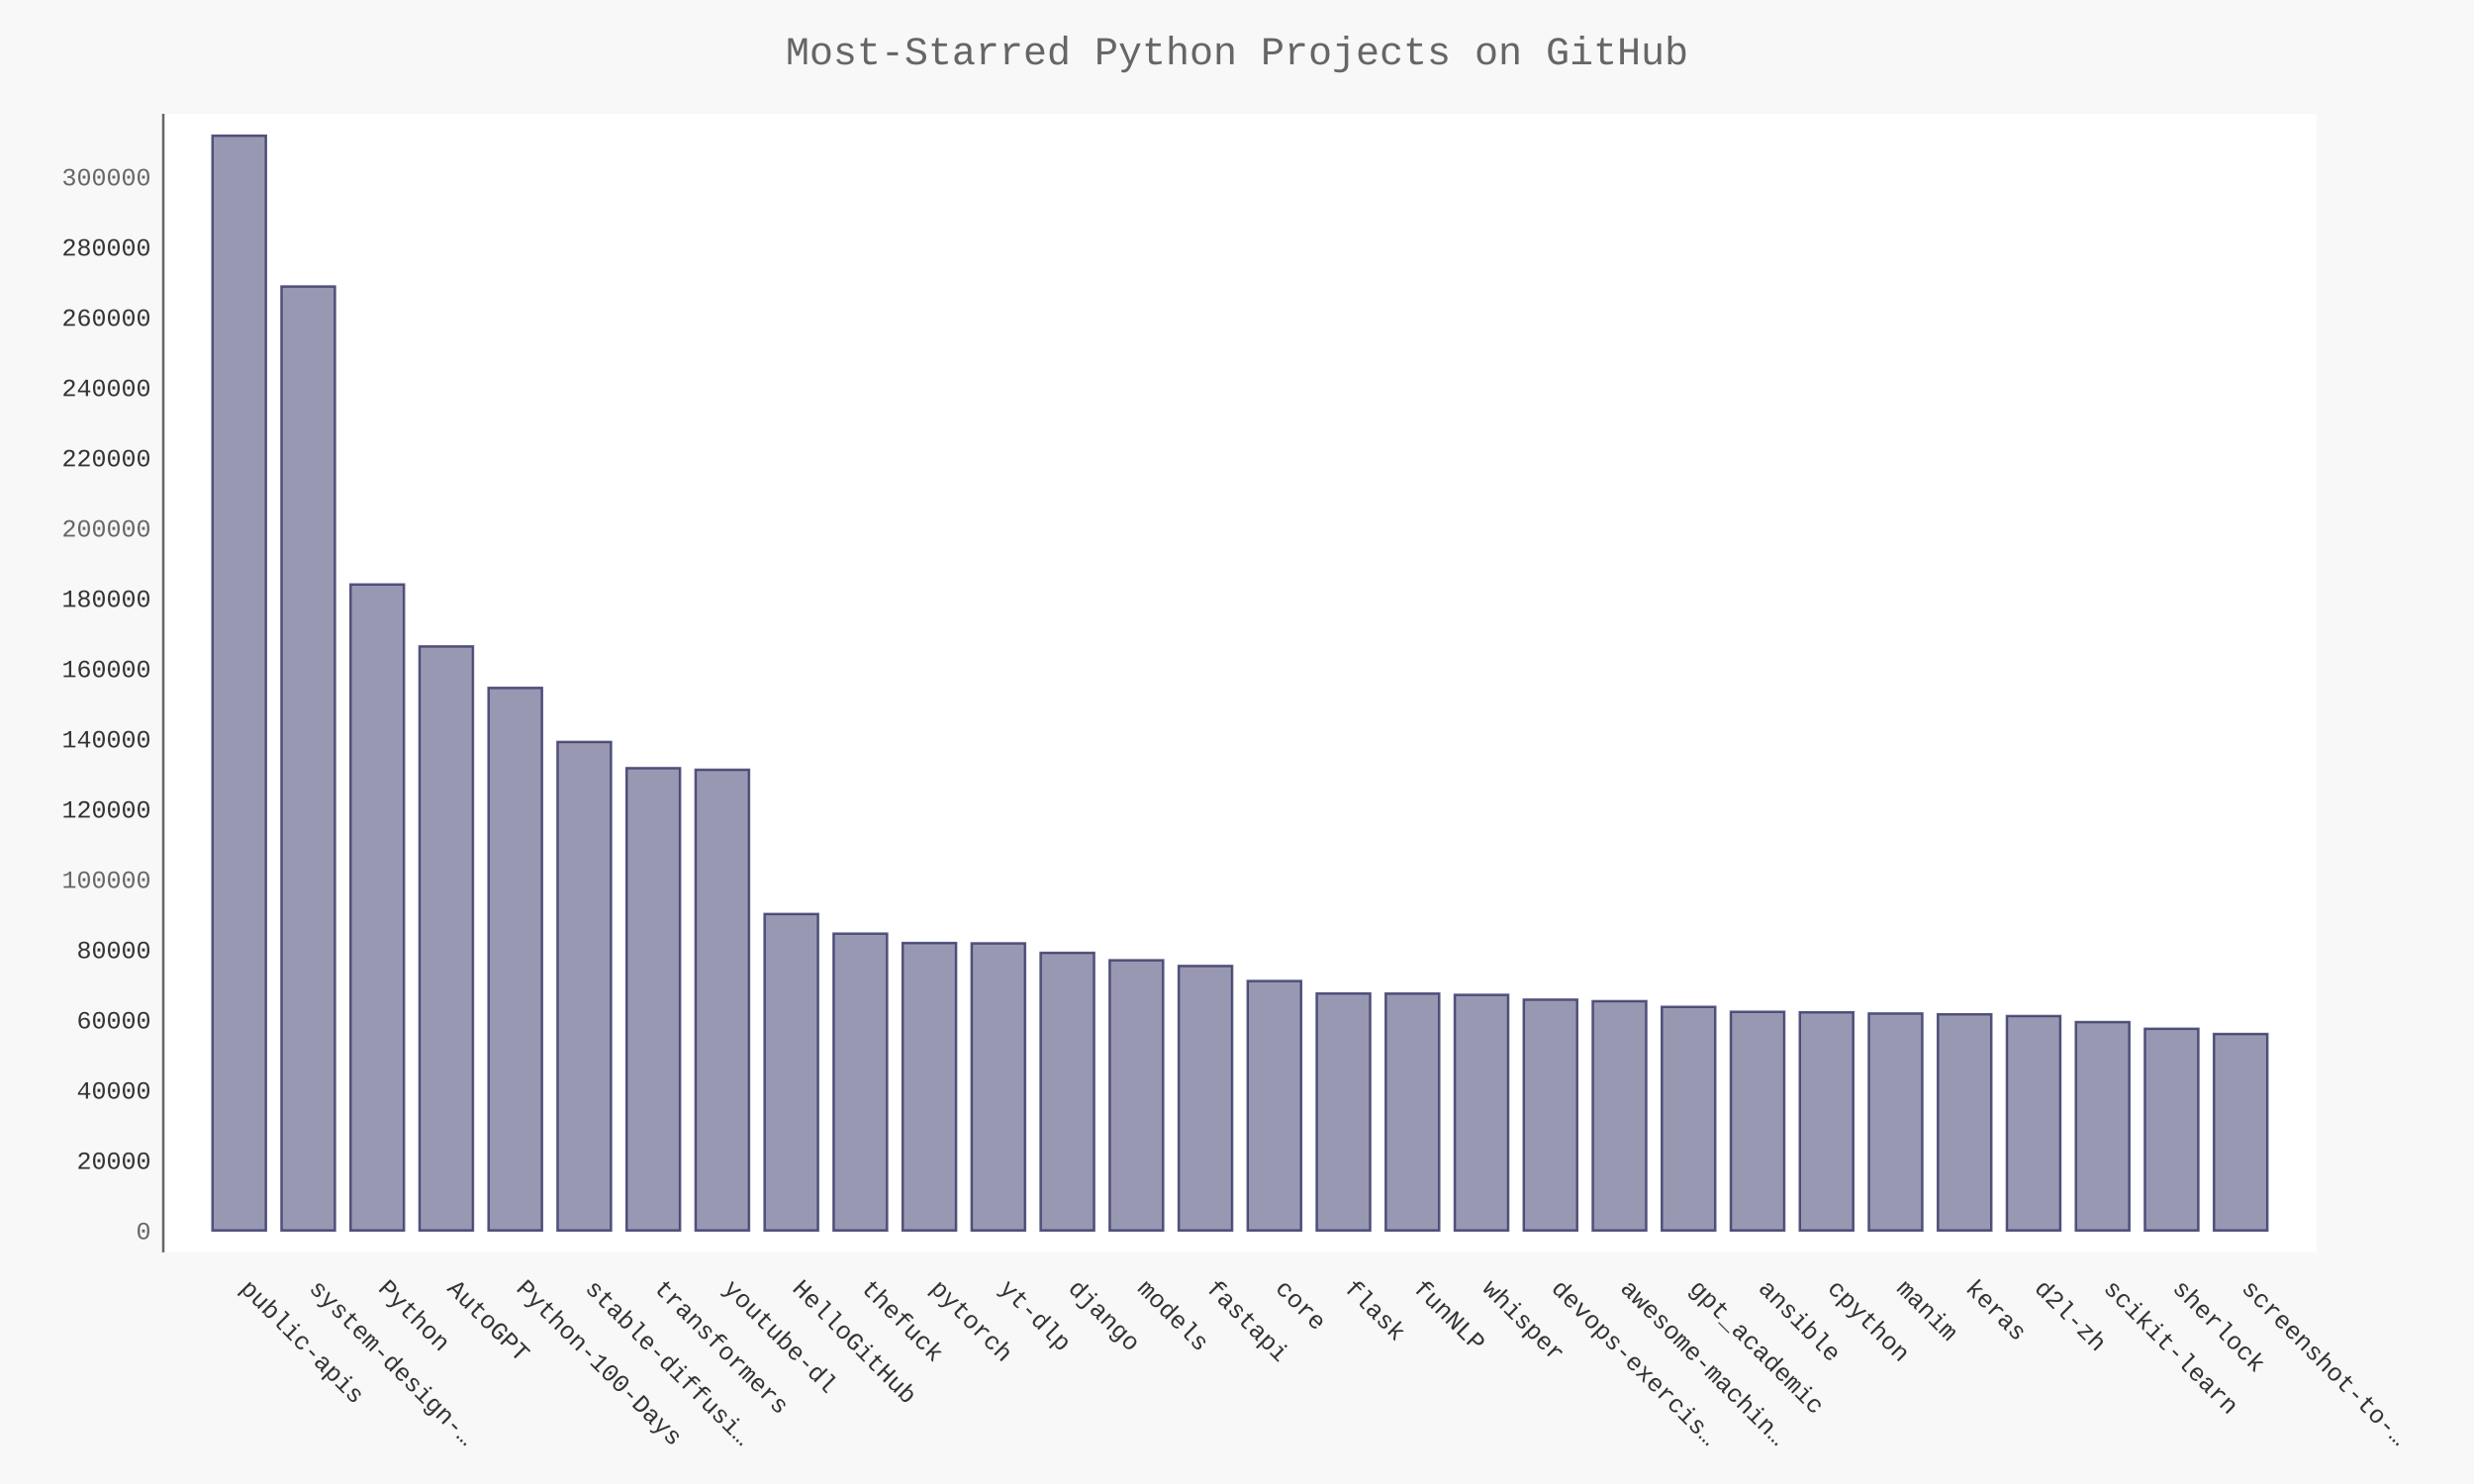
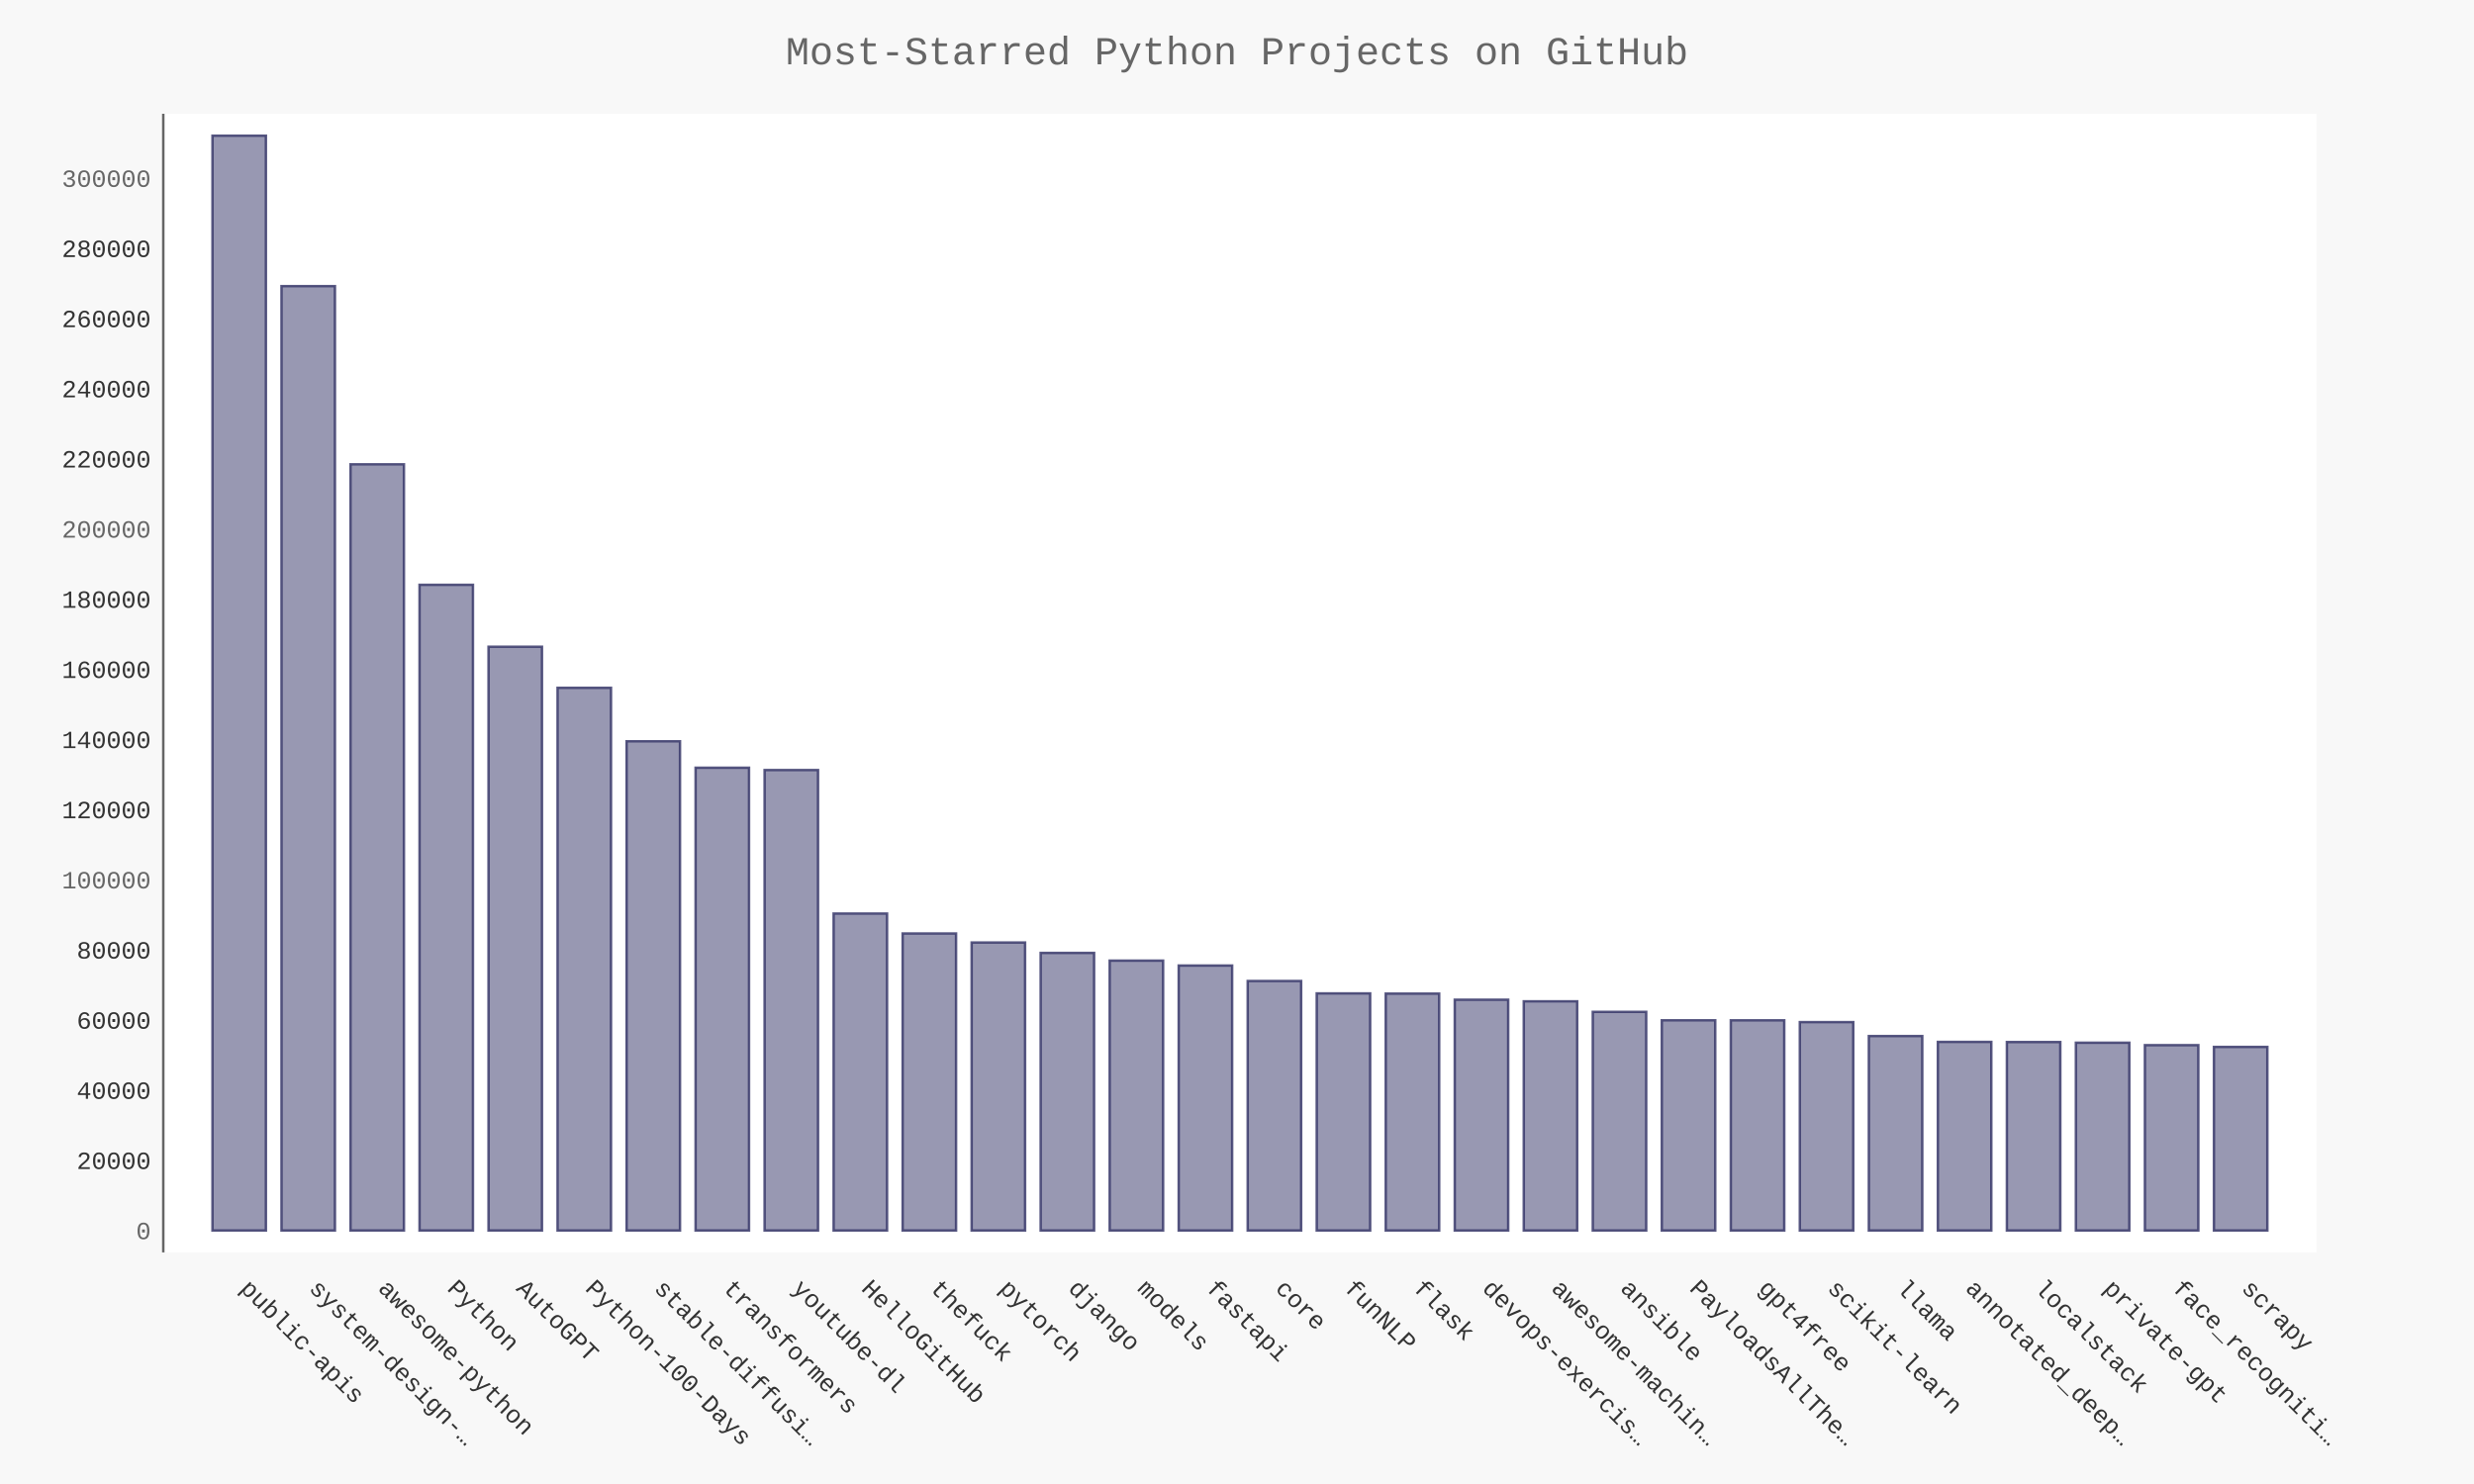
- <svg xmlns="http://www.w3.org/2000/svg" xmlns:xlink="http://www.w3.org/1999/xlink" id="chart-14bd7210-3f29-43db-aa33-3ed0f0eaea70" class="pygal-chart" viewBox="0 0 1000 600">
+ <svg xmlns="http://www.w3.org/2000/svg" xmlns:xlink="http://www.w3.org/1999/xlink" id="chart-7a6fe53b-3e2a-4921-ae25-247a0750bc9f" class="pygal-chart" viewBox="0 0 1000 600">
  <defs>
-     <style type="text/css">#chart-14bd7210-3f29-43db-aa33-3ed0f0eaea70{-webkit-user-select:none;-webkit-font-smoothing:antialiased;font-family:Consolas,"Liberation Mono",Menlo,Courier,monospace}#chart-14bd7210-3f29-43db-aa33-3ed0f0eaea70 .title{font-family:Consolas,"Liberation Mono",Menlo,Courier,monospace;font-size:16px}#chart-14bd7210-3f29-43db-aa33-3ed0f0eaea70 .legends .legend text{font-family:Consolas,"Liberation Mono",Menlo,Courier,monospace;font-size:14px}#chart-14bd7210-3f29-43db-aa33-3ed0f0eaea70 .axis text{font-family:Consolas,"Liberation Mono",Menlo,Courier,monospace;font-size:10px}#chart-14bd7210-3f29-43db-aa33-3ed0f0eaea70 .axis text.major{font-family:Consolas,"Liberation Mono",Menlo,Courier,monospace;font-size:10px}#chart-14bd7210-3f29-43db-aa33-3ed0f0eaea70 .text-overlay text.value{font-family:Consolas,"Liberation Mono",Menlo,Courier,monospace;font-size:16px}#chart-14bd7210-3f29-43db-aa33-3ed0f0eaea70 .text-overlay text.label{font-family:Consolas,"Liberation Mono",Menlo,Courier,monospace;font-size:10px}#chart-14bd7210-3f29-43db-aa33-3ed0f0eaea70 .tooltip{font-family:Consolas,"Liberation Mono",Menlo,Courier,monospace;font-size:14px}#chart-14bd7210-3f29-43db-aa33-3ed0f0eaea70 text.no_data{font-family:Consolas,"Liberation Mono",Menlo,Courier,monospace;font-size:64px}
- #chart-14bd7210-3f29-43db-aa33-3ed0f0eaea70{background-color:#f8f8f8}#chart-14bd7210-3f29-43db-aa33-3ed0f0eaea70 path,#chart-14bd7210-3f29-43db-aa33-3ed0f0eaea70 line,#chart-14bd7210-3f29-43db-aa33-3ed0f0eaea70 rect,#chart-14bd7210-3f29-43db-aa33-3ed0f0eaea70 circle{-webkit-transition:250ms ease-in;-moz-transition:250ms ease-in;transition:250ms ease-in}#chart-14bd7210-3f29-43db-aa33-3ed0f0eaea70 .graph &gt; .background{fill:#f8f8f8}#chart-14bd7210-3f29-43db-aa33-3ed0f0eaea70 .plot &gt; .background{fill:#ffffff}#chart-14bd7210-3f29-43db-aa33-3ed0f0eaea70 .graph{fill:#333}#chart-14bd7210-3f29-43db-aa33-3ed0f0eaea70 text.no_data{fill:#666}#chart-14bd7210-3f29-43db-aa33-3ed0f0eaea70 .title{fill:#666}#chart-14bd7210-3f29-43db-aa33-3ed0f0eaea70 .legends .legend text{fill:#333}#chart-14bd7210-3f29-43db-aa33-3ed0f0eaea70 .legends .legend:hover text{fill:#666}#chart-14bd7210-3f29-43db-aa33-3ed0f0eaea70 .axis .line{stroke:#666}#chart-14bd7210-3f29-43db-aa33-3ed0f0eaea70 .axis .guide.line{stroke:rgba(0,0,0,0.5)}#chart-14bd7210-3f29-43db-aa33-3ed0f0eaea70 .axis .major.line{stroke:#333}#chart-14bd7210-3f29-43db-aa33-3ed0f0eaea70 .axis text.major{fill:#666}#chart-14bd7210-3f29-43db-aa33-3ed0f0eaea70 .axis.y .guides:hover .guide.line,#chart-14bd7210-3f29-43db-aa33-3ed0f0eaea70 .line-graph .axis.x .guides:hover .guide.line,#chart-14bd7210-3f29-43db-aa33-3ed0f0eaea70 .stackedline-graph .axis.x .guides:hover .guide.line,#chart-14bd7210-3f29-43db-aa33-3ed0f0eaea70 .xy-graph .axis.x .guides:hover .guide.line{stroke:#666}#chart-14bd7210-3f29-43db-aa33-3ed0f0eaea70 .axis .guides:hover text{fill:#666}#chart-14bd7210-3f29-43db-aa33-3ed0f0eaea70 .reactive{fill-opacity:.5;stroke-opacity:.8;stroke-width:1}#chart-14bd7210-3f29-43db-aa33-3ed0f0eaea70 .ci{stroke:#333}#chart-14bd7210-3f29-43db-aa33-3ed0f0eaea70 .reactive.active,#chart-14bd7210-3f29-43db-aa33-3ed0f0eaea70 .active .reactive{fill-opacity:.9;stroke-opacity:.9;stroke-width:4}#chart-14bd7210-3f29-43db-aa33-3ed0f0eaea70 .ci .reactive.active{stroke-width:1.5}#chart-14bd7210-3f29-43db-aa33-3ed0f0eaea70 .series text{fill:#666}#chart-14bd7210-3f29-43db-aa33-3ed0f0eaea70 .tooltip rect{fill:#ffffff;stroke:#666;-webkit-transition:opacity 250ms ease-in;-moz-transition:opacity 250ms ease-in;transition:opacity 250ms ease-in}#chart-14bd7210-3f29-43db-aa33-3ed0f0eaea70 .tooltip .label{fill:#333}#chart-14bd7210-3f29-43db-aa33-3ed0f0eaea70 .tooltip .label{fill:#333}#chart-14bd7210-3f29-43db-aa33-3ed0f0eaea70 .tooltip .legend{font-size:.8em;fill:rgba(0,0,0,0.5)}#chart-14bd7210-3f29-43db-aa33-3ed0f0eaea70 .tooltip .x_label{font-size:.6em;fill:#666}#chart-14bd7210-3f29-43db-aa33-3ed0f0eaea70 .tooltip .xlink{font-size:.5em;text-decoration:underline}#chart-14bd7210-3f29-43db-aa33-3ed0f0eaea70 .tooltip .value{font-size:1.5em}#chart-14bd7210-3f29-43db-aa33-3ed0f0eaea70 .bound{font-size:.5em}#chart-14bd7210-3f29-43db-aa33-3ed0f0eaea70 .max-value{font-size:.75em;fill:rgba(0,0,0,0.5)}#chart-14bd7210-3f29-43db-aa33-3ed0f0eaea70 .map-element{fill:#ffffff;stroke:rgba(0,0,0,0.5) !important}#chart-14bd7210-3f29-43db-aa33-3ed0f0eaea70 .map-element .reactive{fill-opacity:inherit;stroke-opacity:inherit}#chart-14bd7210-3f29-43db-aa33-3ed0f0eaea70 .color-0,#chart-14bd7210-3f29-43db-aa33-3ed0f0eaea70 .color-0 a:visited{stroke:#333366;fill:#333366}#chart-14bd7210-3f29-43db-aa33-3ed0f0eaea70 .text-overlay .color-0 text{fill:black}
- #chart-14bd7210-3f29-43db-aa33-3ed0f0eaea70 text.no_data{text-anchor:middle}#chart-14bd7210-3f29-43db-aa33-3ed0f0eaea70 .guide.line{fill:none}#chart-14bd7210-3f29-43db-aa33-3ed0f0eaea70 .centered{text-anchor:middle}#chart-14bd7210-3f29-43db-aa33-3ed0f0eaea70 .title{text-anchor:middle}#chart-14bd7210-3f29-43db-aa33-3ed0f0eaea70 .legends .legend text{fill-opacity:1}#chart-14bd7210-3f29-43db-aa33-3ed0f0eaea70 .axis.x text{text-anchor:middle}#chart-14bd7210-3f29-43db-aa33-3ed0f0eaea70 .axis.x:not(.web) text[transform]{text-anchor:start}#chart-14bd7210-3f29-43db-aa33-3ed0f0eaea70 .axis.x:not(.web) text[transform].backwards{text-anchor:end}#chart-14bd7210-3f29-43db-aa33-3ed0f0eaea70 .axis.y text{text-anchor:end}#chart-14bd7210-3f29-43db-aa33-3ed0f0eaea70 .axis.y text[transform].backwards{text-anchor:start}#chart-14bd7210-3f29-43db-aa33-3ed0f0eaea70 .axis.y2 text{text-anchor:start}#chart-14bd7210-3f29-43db-aa33-3ed0f0eaea70 .axis.y2 text[transform].backwards{text-anchor:end}#chart-14bd7210-3f29-43db-aa33-3ed0f0eaea70 .axis .guide.line{stroke-dasharray:4,4;stroke:black}#chart-14bd7210-3f29-43db-aa33-3ed0f0eaea70 .axis .major.guide.line{stroke-dasharray:6,6;stroke:black}#chart-14bd7210-3f29-43db-aa33-3ed0f0eaea70 .horizontal .axis.y .guide.line,#chart-14bd7210-3f29-43db-aa33-3ed0f0eaea70 .horizontal .axis.y2 .guide.line,#chart-14bd7210-3f29-43db-aa33-3ed0f0eaea70 .vertical .axis.x .guide.line{opacity:0}#chart-14bd7210-3f29-43db-aa33-3ed0f0eaea70 .horizontal .axis.always_show .guide.line,#chart-14bd7210-3f29-43db-aa33-3ed0f0eaea70 .vertical .axis.always_show .guide.line{opacity:1 !important}#chart-14bd7210-3f29-43db-aa33-3ed0f0eaea70 .axis.y .guides:hover .guide.line,#chart-14bd7210-3f29-43db-aa33-3ed0f0eaea70 .axis.y2 .guides:hover .guide.line,#chart-14bd7210-3f29-43db-aa33-3ed0f0eaea70 .axis.x .guides:hover .guide.line{opacity:1}#chart-14bd7210-3f29-43db-aa33-3ed0f0eaea70 .axis .guides:hover text{opacity:1}#chart-14bd7210-3f29-43db-aa33-3ed0f0eaea70 .nofill{fill:none}#chart-14bd7210-3f29-43db-aa33-3ed0f0eaea70 .subtle-fill{fill-opacity:.2}#chart-14bd7210-3f29-43db-aa33-3ed0f0eaea70 .dot{stroke-width:1px;fill-opacity:1;stroke-opacity:1}#chart-14bd7210-3f29-43db-aa33-3ed0f0eaea70 .dot.active{stroke-width:5px}#chart-14bd7210-3f29-43db-aa33-3ed0f0eaea70 .dot.negative{fill:transparent}#chart-14bd7210-3f29-43db-aa33-3ed0f0eaea70 text,#chart-14bd7210-3f29-43db-aa33-3ed0f0eaea70 tspan{stroke:none !important}#chart-14bd7210-3f29-43db-aa33-3ed0f0eaea70 .series text.active{opacity:1}#chart-14bd7210-3f29-43db-aa33-3ed0f0eaea70 .tooltip rect{fill-opacity:.95;stroke-width:.5}#chart-14bd7210-3f29-43db-aa33-3ed0f0eaea70 .tooltip text{fill-opacity:1}#chart-14bd7210-3f29-43db-aa33-3ed0f0eaea70 .showable{visibility:hidden}#chart-14bd7210-3f29-43db-aa33-3ed0f0eaea70 .showable.shown{visibility:visible}#chart-14bd7210-3f29-43db-aa33-3ed0f0eaea70 .gauge-background{fill:rgba(229,229,229,1);stroke:none}#chart-14bd7210-3f29-43db-aa33-3ed0f0eaea70 .bg-lines{stroke:#f8f8f8;stroke-width:2px}</style>
+     <style type="text/css">#chart-7a6fe53b-3e2a-4921-ae25-247a0750bc9f{-webkit-user-select:none;-webkit-font-smoothing:antialiased;font-family:Consolas,"Liberation Mono",Menlo,Courier,monospace}#chart-7a6fe53b-3e2a-4921-ae25-247a0750bc9f .title{font-family:Consolas,"Liberation Mono",Menlo,Courier,monospace;font-size:16px}#chart-7a6fe53b-3e2a-4921-ae25-247a0750bc9f .legends .legend text{font-family:Consolas,"Liberation Mono",Menlo,Courier,monospace;font-size:14px}#chart-7a6fe53b-3e2a-4921-ae25-247a0750bc9f .axis text{font-family:Consolas,"Liberation Mono",Menlo,Courier,monospace;font-size:10px}#chart-7a6fe53b-3e2a-4921-ae25-247a0750bc9f .axis text.major{font-family:Consolas,"Liberation Mono",Menlo,Courier,monospace;font-size:10px}#chart-7a6fe53b-3e2a-4921-ae25-247a0750bc9f .text-overlay text.value{font-family:Consolas,"Liberation Mono",Menlo,Courier,monospace;font-size:16px}#chart-7a6fe53b-3e2a-4921-ae25-247a0750bc9f .text-overlay text.label{font-family:Consolas,"Liberation Mono",Menlo,Courier,monospace;font-size:10px}#chart-7a6fe53b-3e2a-4921-ae25-247a0750bc9f .tooltip{font-family:Consolas,"Liberation Mono",Menlo,Courier,monospace;font-size:14px}#chart-7a6fe53b-3e2a-4921-ae25-247a0750bc9f text.no_data{font-family:Consolas,"Liberation Mono",Menlo,Courier,monospace;font-size:64px}
+ #chart-7a6fe53b-3e2a-4921-ae25-247a0750bc9f{background-color:#f8f8f8}#chart-7a6fe53b-3e2a-4921-ae25-247a0750bc9f path,#chart-7a6fe53b-3e2a-4921-ae25-247a0750bc9f line,#chart-7a6fe53b-3e2a-4921-ae25-247a0750bc9f rect,#chart-7a6fe53b-3e2a-4921-ae25-247a0750bc9f circle{-webkit-transition:250ms ease-in;-moz-transition:250ms ease-in;transition:250ms ease-in}#chart-7a6fe53b-3e2a-4921-ae25-247a0750bc9f .graph &gt; .background{fill:#f8f8f8}#chart-7a6fe53b-3e2a-4921-ae25-247a0750bc9f .plot &gt; .background{fill:#ffffff}#chart-7a6fe53b-3e2a-4921-ae25-247a0750bc9f .graph{fill:#333}#chart-7a6fe53b-3e2a-4921-ae25-247a0750bc9f text.no_data{fill:#666}#chart-7a6fe53b-3e2a-4921-ae25-247a0750bc9f .title{fill:#666}#chart-7a6fe53b-3e2a-4921-ae25-247a0750bc9f .legends .legend text{fill:#333}#chart-7a6fe53b-3e2a-4921-ae25-247a0750bc9f .legends .legend:hover text{fill:#666}#chart-7a6fe53b-3e2a-4921-ae25-247a0750bc9f .axis .line{stroke:#666}#chart-7a6fe53b-3e2a-4921-ae25-247a0750bc9f .axis .guide.line{stroke:rgba(0,0,0,0.5)}#chart-7a6fe53b-3e2a-4921-ae25-247a0750bc9f .axis .major.line{stroke:#333}#chart-7a6fe53b-3e2a-4921-ae25-247a0750bc9f .axis text.major{fill:#666}#chart-7a6fe53b-3e2a-4921-ae25-247a0750bc9f .axis.y .guides:hover .guide.line,#chart-7a6fe53b-3e2a-4921-ae25-247a0750bc9f .line-graph .axis.x .guides:hover .guide.line,#chart-7a6fe53b-3e2a-4921-ae25-247a0750bc9f .stackedline-graph .axis.x .guides:hover .guide.line,#chart-7a6fe53b-3e2a-4921-ae25-247a0750bc9f .xy-graph .axis.x .guides:hover .guide.line{stroke:#666}#chart-7a6fe53b-3e2a-4921-ae25-247a0750bc9f .axis .guides:hover text{fill:#666}#chart-7a6fe53b-3e2a-4921-ae25-247a0750bc9f .reactive{fill-opacity:.5;stroke-opacity:.8;stroke-width:1}#chart-7a6fe53b-3e2a-4921-ae25-247a0750bc9f .ci{stroke:#333}#chart-7a6fe53b-3e2a-4921-ae25-247a0750bc9f .reactive.active,#chart-7a6fe53b-3e2a-4921-ae25-247a0750bc9f .active .reactive{fill-opacity:.9;stroke-opacity:.9;stroke-width:4}#chart-7a6fe53b-3e2a-4921-ae25-247a0750bc9f .ci .reactive.active{stroke-width:1.5}#chart-7a6fe53b-3e2a-4921-ae25-247a0750bc9f .series text{fill:#666}#chart-7a6fe53b-3e2a-4921-ae25-247a0750bc9f .tooltip rect{fill:#ffffff;stroke:#666;-webkit-transition:opacity 250ms ease-in;-moz-transition:opacity 250ms ease-in;transition:opacity 250ms ease-in}#chart-7a6fe53b-3e2a-4921-ae25-247a0750bc9f .tooltip .label{fill:#333}#chart-7a6fe53b-3e2a-4921-ae25-247a0750bc9f .tooltip .label{fill:#333}#chart-7a6fe53b-3e2a-4921-ae25-247a0750bc9f .tooltip .legend{font-size:.8em;fill:rgba(0,0,0,0.5)}#chart-7a6fe53b-3e2a-4921-ae25-247a0750bc9f .tooltip .x_label{font-size:.6em;fill:#666}#chart-7a6fe53b-3e2a-4921-ae25-247a0750bc9f .tooltip .xlink{font-size:.5em;text-decoration:underline}#chart-7a6fe53b-3e2a-4921-ae25-247a0750bc9f .tooltip .value{font-size:1.5em}#chart-7a6fe53b-3e2a-4921-ae25-247a0750bc9f .bound{font-size:.5em}#chart-7a6fe53b-3e2a-4921-ae25-247a0750bc9f .max-value{font-size:.75em;fill:rgba(0,0,0,0.5)}#chart-7a6fe53b-3e2a-4921-ae25-247a0750bc9f .map-element{fill:#ffffff;stroke:rgba(0,0,0,0.5) !important}#chart-7a6fe53b-3e2a-4921-ae25-247a0750bc9f .map-element .reactive{fill-opacity:inherit;stroke-opacity:inherit}#chart-7a6fe53b-3e2a-4921-ae25-247a0750bc9f .color-0,#chart-7a6fe53b-3e2a-4921-ae25-247a0750bc9f .color-0 a:visited{stroke:#333366;fill:#333366}#chart-7a6fe53b-3e2a-4921-ae25-247a0750bc9f .text-overlay .color-0 text{fill:black}
+ #chart-7a6fe53b-3e2a-4921-ae25-247a0750bc9f text.no_data{text-anchor:middle}#chart-7a6fe53b-3e2a-4921-ae25-247a0750bc9f .guide.line{fill:none}#chart-7a6fe53b-3e2a-4921-ae25-247a0750bc9f .centered{text-anchor:middle}#chart-7a6fe53b-3e2a-4921-ae25-247a0750bc9f .title{text-anchor:middle}#chart-7a6fe53b-3e2a-4921-ae25-247a0750bc9f .legends .legend text{fill-opacity:1}#chart-7a6fe53b-3e2a-4921-ae25-247a0750bc9f .axis.x text{text-anchor:middle}#chart-7a6fe53b-3e2a-4921-ae25-247a0750bc9f .axis.x:not(.web) text[transform]{text-anchor:start}#chart-7a6fe53b-3e2a-4921-ae25-247a0750bc9f .axis.x:not(.web) text[transform].backwards{text-anchor:end}#chart-7a6fe53b-3e2a-4921-ae25-247a0750bc9f .axis.y text{text-anchor:end}#chart-7a6fe53b-3e2a-4921-ae25-247a0750bc9f .axis.y text[transform].backwards{text-anchor:start}#chart-7a6fe53b-3e2a-4921-ae25-247a0750bc9f .axis.y2 text{text-anchor:start}#chart-7a6fe53b-3e2a-4921-ae25-247a0750bc9f .axis.y2 text[transform].backwards{text-anchor:end}#chart-7a6fe53b-3e2a-4921-ae25-247a0750bc9f .axis .guide.line{stroke-dasharray:4,4;stroke:black}#chart-7a6fe53b-3e2a-4921-ae25-247a0750bc9f .axis .major.guide.line{stroke-dasharray:6,6;stroke:black}#chart-7a6fe53b-3e2a-4921-ae25-247a0750bc9f .horizontal .axis.y .guide.line,#chart-7a6fe53b-3e2a-4921-ae25-247a0750bc9f .horizontal .axis.y2 .guide.line,#chart-7a6fe53b-3e2a-4921-ae25-247a0750bc9f .vertical .axis.x .guide.line{opacity:0}#chart-7a6fe53b-3e2a-4921-ae25-247a0750bc9f .horizontal .axis.always_show .guide.line,#chart-7a6fe53b-3e2a-4921-ae25-247a0750bc9f .vertical .axis.always_show .guide.line{opacity:1 !important}#chart-7a6fe53b-3e2a-4921-ae25-247a0750bc9f .axis.y .guides:hover .guide.line,#chart-7a6fe53b-3e2a-4921-ae25-247a0750bc9f .axis.y2 .guides:hover .guide.line,#chart-7a6fe53b-3e2a-4921-ae25-247a0750bc9f .axis.x .guides:hover .guide.line{opacity:1}#chart-7a6fe53b-3e2a-4921-ae25-247a0750bc9f .axis .guides:hover text{opacity:1}#chart-7a6fe53b-3e2a-4921-ae25-247a0750bc9f .nofill{fill:none}#chart-7a6fe53b-3e2a-4921-ae25-247a0750bc9f .subtle-fill{fill-opacity:.2}#chart-7a6fe53b-3e2a-4921-ae25-247a0750bc9f .dot{stroke-width:1px;fill-opacity:1;stroke-opacity:1}#chart-7a6fe53b-3e2a-4921-ae25-247a0750bc9f .dot.active{stroke-width:5px}#chart-7a6fe53b-3e2a-4921-ae25-247a0750bc9f .dot.negative{fill:transparent}#chart-7a6fe53b-3e2a-4921-ae25-247a0750bc9f text,#chart-7a6fe53b-3e2a-4921-ae25-247a0750bc9f tspan{stroke:none !important}#chart-7a6fe53b-3e2a-4921-ae25-247a0750bc9f .series text.active{opacity:1}#chart-7a6fe53b-3e2a-4921-ae25-247a0750bc9f .tooltip rect{fill-opacity:.95;stroke-width:.5}#chart-7a6fe53b-3e2a-4921-ae25-247a0750bc9f .tooltip text{fill-opacity:1}#chart-7a6fe53b-3e2a-4921-ae25-247a0750bc9f .showable{visibility:hidden}#chart-7a6fe53b-3e2a-4921-ae25-247a0750bc9f .showable.shown{visibility:visible}#chart-7a6fe53b-3e2a-4921-ae25-247a0750bc9f .gauge-background{fill:rgba(229,229,229,1);stroke:none}#chart-7a6fe53b-3e2a-4921-ae25-247a0750bc9f .bg-lines{stroke:#f8f8f8;stroke-width:2px}</style>
  </defs>
  <g class="graph bar-graph vertical">
    <rect x="0" y="0" width="1000" height="600" class="background" />
    <g transform="translate(66, 46)" class="plot">
      <rect x="0" y="0" width="870.36" height="460.36" class="background" />
      <g class="axis y">
        <g class="guides">
          <text x="-5" y="455.007" class="major">0</text>
        </g>
        <g class="guides">
-           <text x="-5" y="426.602" class="">20000</text>
-         </g>
-         <g class="guides">
-           <text x="-5" y="398.196" class="">40000</text>
-         </g>
-         <g class="guides">
-           <text x="-5" y="369.79" class="">60000</text>
-         </g>
-         <g class="guides">
-           <text x="-5" y="341.384" class="">80000</text>
-         </g>
-         <g class="guides">
-           <text x="-5" y="312.978" class="major">100000</text>
-         </g>
-         <g class="guides">
-           <text x="-5" y="284.573" class="">120000</text>
-         </g>
-         <g class="guides">
-           <text x="-5" y="256.167" class="">140000</text>
-         </g>
-         <g class="guides">
-           <text x="-5" y="227.761" class="">160000</text>
-         </g>
-         <g class="guides">
-           <text x="-5" y="199.355" class="">180000</text>
-         </g>
-         <g class="guides">
-           <text x="-5" y="170.95" class="major">200000</text>
-         </g>
-         <g class="guides">
-           <text x="-5" y="142.544" class="">220000</text>
-         </g>
-         <g class="guides">
-           <text x="-5" y="114.138" class="">240000</text>
-         </g>
-         <g class="guides">
-           <text x="-5" y="85.732" class="">260000</text>
-         </g>
-         <g class="guides">
-           <text x="-5" y="57.327" class="">280000</text>
-         </g>
-         <g class="guides">
-           <text x="-5" y="28.921" class="major">300000</text>
+           <text x="-5" y="426.643" class="">20000</text>
+         </g>
+         <g class="guides">
+           <text x="-5" y="398.279" class="">40000</text>
+         </g>
+         <g class="guides">
+           <text x="-5" y="369.915" class="">60000</text>
+         </g>
+         <g class="guides">
+           <text x="-5" y="341.551" class="">80000</text>
+         </g>
+         <g class="guides">
+           <text x="-5" y="313.187" class="major">100000</text>
+         </g>
+         <g class="guides">
+           <text x="-5" y="284.823" class="">120000</text>
+         </g>
+         <g class="guides">
+           <text x="-5" y="256.459" class="">140000</text>
+         </g>
+         <g class="guides">
+           <text x="-5" y="228.095" class="">160000</text>
+         </g>
+         <g class="guides">
+           <text x="-5" y="199.731" class="">180000</text>
+         </g>
+         <g class="guides">
+           <text x="-5" y="171.367" class="major">200000</text>
+         </g>
+         <g class="guides">
+           <text x="-5" y="143.003" class="">220000</text>
+         </g>
+         <g class="guides">
+           <text x="-5" y="114.639" class="">240000</text>
+         </g>
+         <g class="guides">
+           <text x="-5" y="86.275" class="">260000</text>
+         </g>
+         <g class="guides">
+           <text x="-5" y="57.911" class="">280000</text>
+         </g>
+         <g class="guides">
+           <text x="-5" y="29.547" class="major">300000</text>
        </g>
      </g>
      <g class="axis x">
        <path d="M0 0 v460.36" class="line" />
        <g class="guides">
          <path d="M30.686 0 v460.36" class="guide line" />
          <text x="30.686" y="475.36" class="" transform="rotate(45 30.68578 475.3604)">public-apis</text>
        </g>
        <g class="guides">
          <path d="M58.582 0 v460.36" class="guide line" />
          <text x="58.582" y="475.36" class="" transform="rotate(45 58.58195 475.3604)">system-design-…</text>
        </g>
        <g class="guides">
          <path d="M86.478 0 v460.36" class="guide line" />
-           <text x="86.478" y="475.36" class="" transform="rotate(45 86.47812 475.3604)">Python</text>
+           <text x="86.478" y="475.36" class="" transform="rotate(45 86.47812 475.3604)">awesome-python</text>
        </g>
        <g class="guides">
          <path d="M114.374 0 v460.36" class="guide line" />
-           <text x="114.374" y="475.36" class="" transform="rotate(45 114.3743 475.3604)">AutoGPT</text>
+           <text x="114.374" y="475.36" class="" transform="rotate(45 114.3743 475.3604)">Python</text>
        </g>
        <g class="guides">
          <path d="M142.27 0 v460.36" class="guide line" />
-           <text x="142.27" y="475.36" class="" transform="rotate(45 142.2704 475.3604)">Python-100-Days</text>
+           <text x="142.27" y="475.36" class="" transform="rotate(45 142.2704 475.3604)">AutoGPT</text>
        </g>
        <g class="guides">
          <path d="M170.167 0 v460.36" class="guide line" />
-           <text x="170.167" y="475.36" class="" transform="rotate(45 170.1666 475.3604)">stable-diffusi…</text>
+           <text x="170.167" y="475.36" class="" transform="rotate(45 170.1666 475.3604)">Python-100-Days</text>
        </g>
        <g class="guides">
          <path d="M198.063 0 v460.36" class="guide line" />
-           <text x="198.063" y="475.36" class="" transform="rotate(45 198.0628 475.3604)">transformers</text>
+           <text x="198.063" y="475.36" class="" transform="rotate(45 198.0628 475.3604)">stable-diffusi…</text>
        </g>
        <g class="guides">
          <path d="M225.959 0 v460.36" class="guide line" />
-           <text x="225.959" y="475.36" class="" transform="rotate(45 225.9589 475.3604)">youtube-dl</text>
+           <text x="225.959" y="475.36" class="" transform="rotate(45 225.9589 475.3604)">transformers</text>
        </g>
        <g class="guides">
          <path d="M253.855 0 v460.36" class="guide line" />
-           <text x="253.855" y="475.36" class="" transform="rotate(45 253.8551 475.3604)">HelloGitHub</text>
+           <text x="253.855" y="475.36" class="" transform="rotate(45 253.8551 475.3604)">youtube-dl</text>
        </g>
        <g class="guides">
          <path d="M281.751 0 v460.36" class="guide line" />
-           <text x="281.751" y="475.36" class="" transform="rotate(45 281.7513 475.3604)">thefuck</text>
+           <text x="281.751" y="475.36" class="" transform="rotate(45 281.7513 475.3604)">HelloGitHub</text>
        </g>
        <g class="guides">
          <path d="M309.647 0 v460.36" class="guide line" />
-           <text x="309.647" y="475.36" class="" transform="rotate(45 309.6474 475.3604)">pytorch</text>
+           <text x="309.647" y="475.36" class="" transform="rotate(45 309.6474 475.3604)">thefuck</text>
        </g>
        <g class="guides">
          <path d="M337.544 0 v460.36" class="guide line" />
-           <text x="337.544" y="475.36" class="" transform="rotate(45 337.5436 475.3604)">yt-dlp</text>
+           <text x="337.544" y="475.36" class="" transform="rotate(45 337.5436 475.3604)">pytorch</text>
        </g>
        <g class="guides">
          <path d="M365.44 0 v460.36" class="guide line" />
          <text x="365.44" y="475.36" class="" transform="rotate(45 365.4398 475.3604)">django</text>
        </g>
        <g class="guides">
          <path d="M393.336 0 v460.36" class="guide line" />
          <text x="393.336" y="475.36" class="" transform="rotate(45 393.3359 475.3604)">models</text>
        </g>
        <g class="guides">
          <path d="M421.232 0 v460.36" class="guide line" />
          <text x="421.232" y="475.36" class="" transform="rotate(45 421.2321 475.3604)">fastapi</text>
        </g>
        <g class="guides">
          <path d="M449.128 0 v460.36" class="guide line" />
          <text x="449.128" y="475.36" class="" transform="rotate(45 449.1283 475.3604)">core</text>
        </g>
        <g class="guides">
          <path d="M477.024 0 v460.36" class="guide line" />
-           <text x="477.024" y="475.36" class="" transform="rotate(45 477.0244 475.3604)">flask</text>
+           <text x="477.024" y="475.36" class="" transform="rotate(45 477.0244 475.3604)">funNLP</text>
        </g>
        <g class="guides">
          <path d="M504.921 0 v460.36" class="guide line" />
-           <text x="504.921" y="475.36" class="" transform="rotate(45 504.9206 475.3604)">funNLP</text>
+           <text x="504.921" y="475.36" class="" transform="rotate(45 504.9206 475.3604)">flask</text>
        </g>
        <g class="guides">
          <path d="M532.817 0 v460.36" class="guide line" />
-           <text x="532.817" y="475.36" class="" transform="rotate(45 532.8168 475.3604)">whisper</text>
+           <text x="532.817" y="475.36" class="" transform="rotate(45 532.8168 475.3604)">devops-exercis…</text>
        </g>
        <g class="guides">
          <path d="M560.713 0 v460.36" class="guide line" />
-           <text x="560.713" y="475.36" class="" transform="rotate(45 560.7129 475.3604)">devops-exercis…</text>
+           <text x="560.713" y="475.36" class="" transform="rotate(45 560.7129 475.3604)">awesome-machin…</text>
        </g>
        <g class="guides">
          <path d="M588.609 0 v460.36" class="guide line" />
-           <text x="588.609" y="475.36" class="" transform="rotate(45 588.6091 475.3604)">awesome-machin…</text>
+           <text x="588.609" y="475.36" class="" transform="rotate(45 588.6091 475.3604)">ansible</text>
        </g>
        <g class="guides">
          <path d="M616.505 0 v460.36" class="guide line" />
-           <text x="616.505" y="475.36" class="" transform="rotate(45 616.5053 475.3604)">gpt_academic</text>
+           <text x="616.505" y="475.36" class="" transform="rotate(45 616.5053 475.3604)">PayloadsAllThe…</text>
        </g>
        <g class="guides">
          <path d="M644.401 0 v460.36" class="guide line" />
-           <text x="644.401" y="475.36" class="" transform="rotate(45 644.4014 475.3604)">ansible</text>
+           <text x="644.401" y="475.36" class="" transform="rotate(45 644.4014 475.3604)">gpt4free</text>
        </g>
        <g class="guides">
          <path d="M672.298 0 v460.36" class="guide line" />
-           <text x="672.298" y="475.36" class="" transform="rotate(45 672.2976 475.3604)">cpython</text>
+           <text x="672.298" y="475.36" class="" transform="rotate(45 672.2976 475.3604)">scikit-learn</text>
        </g>
        <g class="guides">
          <path d="M700.194 0 v460.36" class="guide line" />
-           <text x="700.194" y="475.36" class="" transform="rotate(45 700.1938 475.3604)">manim</text>
+           <text x="700.194" y="475.36" class="" transform="rotate(45 700.1938 475.3604)">llama</text>
        </g>
        <g class="guides">
          <path d="M728.09 0 v460.36" class="guide line" />
-           <text x="728.09" y="475.36" class="" transform="rotate(45 728.0899 475.3604)">keras</text>
+           <text x="728.09" y="475.36" class="" transform="rotate(45 728.0899 475.3604)">annotated_deep…</text>
        </g>
        <g class="guides">
          <path d="M755.986 0 v460.36" class="guide line" />
-           <text x="755.986" y="475.36" class="" transform="rotate(45 755.9861 475.3604)">d2l-zh</text>
+           <text x="755.986" y="475.36" class="" transform="rotate(45 755.9861 475.3604)">localstack</text>
        </g>
        <g class="guides">
          <path d="M783.882 0 v460.36" class="guide line" />
-           <text x="783.882" y="475.36" class="" transform="rotate(45 783.8823 475.3604)">scikit-learn</text>
+           <text x="783.882" y="475.36" class="" transform="rotate(45 783.8823 475.3604)">private-gpt</text>
        </g>
        <g class="guides">
          <path d="M811.778 0 v460.36" class="guide line" />
-           <text x="811.778" y="475.36" class="" transform="rotate(45 811.7784 475.3604)">sherlock</text>
+           <text x="811.778" y="475.36" class="" transform="rotate(45 811.7784 475.3604)">face_recogniti…</text>
        </g>
        <g class="guides">
          <path d="M839.675 0 v460.36" class="guide line" />
-           <text x="839.675" y="475.36" class="" transform="rotate(45 839.6746 475.3604)">screenshot-to-…</text>
+           <text x="839.675" y="475.36" class="" transform="rotate(45 839.6746 475.3604)">scrapy</text>
        </g>
      </g>
      <g class="series serie-0 color-0">
        <g class="bars">
          <g class="bar">
            <a target="_blank" xlink:href="https://github.com/public-apis/public-apis">
              <rect x="19.884" y="8.853" rx="0" ry="0" width="21.603" height="442.654" class="rect reactive tooltip-trigger" />
            </a>
          </g>
          <g class="bar">
            <a target="_blank" xlink:href="https://github.com/donnemartin/system-design-primer">
-               <rect x="47.781" y="69.83" rx="0" ry="0" width="21.603" height="381.677" class="rect reactive tooltip-trigger" />
+               <rect x="47.781" y="69.68" rx="0" ry="0" width="21.603" height="381.828" class="rect reactive tooltip-trigger" />
+             </a>
+           </g>
+           <g class="bar">
+             <a target="_blank" xlink:href="https://github.com/vinta/awesome-python">
+               <rect x="75.677" y="141.72" rx="0" ry="0" width="21.603" height="309.787" class="rect reactive tooltip-trigger" />
            </a>
          </g>
          <g class="bar">
            <a target="_blank" xlink:href="https://github.com/TheAlgorithms/Python">
-               <rect x="75.677" y="190.311" rx="0" ry="0" width="21.603" height="261.197" class="rect reactive tooltip-trigger" />
+               <rect x="103.573" y="190.441" rx="0" ry="0" width="21.603" height="261.066" class="rect reactive tooltip-trigger" />
            </a>
          </g>
          <g class="bar">
            <a target="_blank" xlink:href="https://github.com/Significant-Gravitas/AutoGPT">
-               <rect x="103.573" y="215.352" rx="0" ry="0" width="21.603" height="236.156" class="rect reactive tooltip-trigger" />
+               <rect x="131.469" y="215.479" rx="0" ry="0" width="21.603" height="236.028" class="rect reactive tooltip-trigger" />
            </a>
          </g>
          <g class="bar">
            <a target="_blank" xlink:href="https://github.com/jackfrued/Python-100-Days">
-               <rect x="131.469" y="232.124" rx="0" ry="0" width="21.603" height="219.383" class="rect reactive tooltip-trigger" />
+               <rect x="159.365" y="232.091" rx="0" ry="0" width="21.603" height="219.417" class="rect reactive tooltip-trigger" />
            </a>
          </g>
          <g class="bar">
            <a target="_blank" xlink:href="https://github.com/AUTOMATIC1111/stable-diffusion-webui">
-               <rect x="159.365" y="253.976" rx="0" ry="0" width="21.603" height="197.531" class="rect reactive tooltip-trigger" />
+               <rect x="187.261" y="253.698" rx="0" ry="0" width="21.603" height="197.809" class="rect reactive tooltip-trigger" />
            </a>
          </g>
          <g class="bar">
            <a target="_blank" xlink:href="https://github.com/huggingface/transformers">
-               <rect x="187.261" y="264.577" rx="0" ry="0" width="21.603" height="186.93" class="rect reactive tooltip-trigger" />
+               <rect x="215.158" y="264.394" rx="0" ry="0" width="21.603" height="187.113" class="rect reactive tooltip-trigger" />
            </a>
          </g>
          <g class="bar">
            <a target="_blank" xlink:href="https://github.com/ytdl-org/youtube-dl">
-               <rect x="215.158" y="265.218" rx="0" ry="0" width="21.603" height="186.289" class="rect reactive tooltip-trigger" />
+               <rect x="243.054" y="265.335" rx="0" ry="0" width="21.603" height="186.173" class="rect reactive tooltip-trigger" />
            </a>
          </g>
          <g class="bar">
            <a target="_blank" xlink:href="https://github.com/521xueweihan/HelloGitHub">
-               <rect x="243.054" y="323.539" rx="0" ry="0" width="21.603" height="127.968" class="rect reactive tooltip-trigger" />
+               <rect x="270.95" y="323.357" rx="0" ry="0" width="21.603" height="128.15" class="rect reactive tooltip-trigger" />
            </a>
          </g>
          <g class="bar">
            <a target="_blank" xlink:href="https://github.com/nvbn/thefuck">
-               <rect x="270.95" y="331.476" rx="0" ry="0" width="21.603" height="120.031" class="rect reactive tooltip-trigger" />
+               <rect x="298.846" y="331.417" rx="0" ry="0" width="21.603" height="120.09" class="rect reactive tooltip-trigger" />
            </a>
          </g>
          <g class="bar">
            <a target="_blank" xlink:href="https://github.com/pytorch/pytorch">
-               <rect x="298.846" y="335.26" rx="0" ry="0" width="21.603" height="116.248" class="rect reactive tooltip-trigger" />
-             </a>
-           </g>
-           <g class="bar">
-             <a target="_blank" xlink:href="https://github.com/yt-dlp/yt-dlp">
-               <rect x="326.742" y="335.409" rx="0" ry="0" width="21.603" height="116.099" class="rect reactive tooltip-trigger" />
+               <rect x="326.742" y="335.069" rx="0" ry="0" width="21.603" height="116.438" class="rect reactive tooltip-trigger" />
            </a>
          </g>
          <g class="bar">
            <a target="_blank" xlink:href="https://github.com/django/django">
-               <rect x="354.638" y="339.239" rx="0" ry="0" width="21.603" height="112.268" class="rect reactive tooltip-trigger" />
+               <rect x="354.638" y="339.27" rx="0" ry="0" width="21.603" height="112.238" class="rect reactive tooltip-trigger" />
            </a>
          </g>
          <g class="bar">
            <a target="_blank" xlink:href="https://github.com/tensorflow/models">
-               <rect x="382.535" y="342.245" rx="0" ry="0" width="21.603" height="109.263" class="rect reactive tooltip-trigger" />
+               <rect x="382.535" y="342.388" rx="0" ry="0" width="21.603" height="109.119" class="rect reactive tooltip-trigger" />
            </a>
          </g>
          <g class="bar">
            <a target="_blank" xlink:href="https://github.com/fastapi/fastapi">
-               <rect x="410.431" y="344.55" rx="0" ry="0" width="21.603" height="106.958" class="rect reactive tooltip-trigger" />
+               <rect x="410.431" y="344.374" rx="0" ry="0" width="21.603" height="107.134" class="rect reactive tooltip-trigger" />
            </a>
          </g>
          <g class="bar">
            <a target="_blank" xlink:href="https://github.com/home-assistant/core">
-               <rect x="438.327" y="350.638" rx="0" ry="0" width="21.603" height="100.869" class="rect reactive tooltip-trigger" />
+               <rect x="438.327" y="350.628" rx="0" ry="0" width="21.603" height="100.879" class="rect reactive tooltip-trigger" />
+             </a>
+           </g>
+           <g class="bar">
+             <a target="_blank" xlink:href="https://github.com/fighting41love/funNLP">
+               <rect x="466.223" y="355.636" rx="0" ry="0" width="21.603" height="95.872" class="rect reactive tooltip-trigger" />
            </a>
          </g>
          <g class="bar">
            <a target="_blank" xlink:href="https://github.com/pallets/flask">
-               <rect x="466.223" y="355.67" rx="0" ry="0" width="21.603" height="95.837" class="rect reactive tooltip-trigger" />
-             </a>
-           </g>
-           <g class="bar">
-             <a target="_blank" xlink:href="https://github.com/fighting41love/funNLP">
-               <rect x="494.119" y="355.716" rx="0" ry="0" width="21.603" height="95.791" class="rect reactive tooltip-trigger" />
-             </a>
-           </g>
-           <g class="bar">
-             <a target="_blank" xlink:href="https://github.com/openai/whisper">
-               <rect x="522.015" y="356.229" rx="0" ry="0" width="21.603" height="95.279" class="rect reactive tooltip-trigger" />
+               <rect x="494.119" y="355.726" rx="0" ry="0" width="21.603" height="95.781" class="rect reactive tooltip-trigger" />
            </a>
          </g>
          <g class="bar">
            <a target="_blank" xlink:href="https://github.com/bregman-arie/devops-exercises">
-               <rect x="549.912" y="358.166" rx="0" ry="0" width="21.603" height="93.341" class="rect reactive tooltip-trigger" />
+               <rect x="522.015" y="358.19" rx="0" ry="0" width="21.603" height="93.318" class="rect reactive tooltip-trigger" />
            </a>
          </g>
          <g class="bar">
            <a target="_blank" xlink:href="https://github.com/josephmisiti/awesome-machine-learning">
-               <rect x="577.808" y="358.784" rx="0" ry="0" width="21.603" height="92.724" class="rect reactive tooltip-trigger" />
-             </a>
-           </g>
-           <g class="bar">
-             <a target="_blank" xlink:href="https://github.com/binary-husky/gpt_academic">
-               <rect x="605.704" y="361.093" rx="0" ry="0" width="21.603" height="90.414" class="rect reactive tooltip-trigger" />
+               <rect x="549.912" y="358.836" rx="0" ry="0" width="21.603" height="92.671" class="rect reactive tooltip-trigger" />
            </a>
          </g>
          <g class="bar">
            <a target="_blank" xlink:href="https://github.com/ansible/ansible">
-               <rect x="633.6" y="363.084" rx="0" ry="0" width="21.603" height="88.423" class="rect reactive tooltip-trigger" />
-             </a>
-           </g>
-           <g class="bar">
-             <a target="_blank" xlink:href="https://github.com/python/cpython">
-               <rect x="661.496" y="363.273" rx="0" ry="0" width="21.603" height="88.234" class="rect reactive tooltip-trigger" />
-             </a>
-           </g>
-           <g class="bar">
-             <a target="_blank" xlink:href="https://github.com/3b1b/manim">
-               <rect x="689.392" y="363.769" rx="0" ry="0" width="21.603" height="87.738" class="rect reactive tooltip-trigger" />
-             </a>
-           </g>
-           <g class="bar">
-             <a target="_blank" xlink:href="https://github.com/keras-team/keras">
-               <rect x="717.289" y="364.081" rx="0" ry="0" width="21.603" height="87.426" class="rect reactive tooltip-trigger" />
-             </a>
-           </g>
-           <g class="bar">
-             <a target="_blank" xlink:href="https://github.com/d2l-ai/d2l-zh">
-               <rect x="745.185" y="364.794" rx="0" ry="0" width="21.603" height="86.713" class="rect reactive tooltip-trigger" />
+               <rect x="577.808" y="363.102" rx="0" ry="0" width="21.603" height="88.405" class="rect reactive tooltip-trigger" />
+             </a>
+           </g>
+           <g class="bar">
+             <a target="_blank" xlink:href="https://github.com/swisskyrepo/PayloadsAllTheThings">
+               <rect x="605.704" y="366.51" rx="0" ry="0" width="21.603" height="84.997" class="rect reactive tooltip-trigger" />
+             </a>
+           </g>
+           <g class="bar">
+             <a target="_blank" xlink:href="https://github.com/xtekky/gpt4free">
+               <rect x="633.6" y="366.519" rx="0" ry="0" width="21.603" height="84.988" class="rect reactive tooltip-trigger" />
            </a>
          </g>
          <g class="bar">
            <a target="_blank" xlink:href="https://github.com/scikit-learn/scikit-learn">
-               <rect x="773.081" y="367.229" rx="0" ry="0" width="21.603" height="84.279" class="rect reactive tooltip-trigger" />
-             </a>
-           </g>
-           <g class="bar">
-             <a target="_blank" xlink:href="https://github.com/sherlock-project/sherlock">
-               <rect x="800.977" y="369.937" rx="0" ry="0" width="21.603" height="81.57" class="rect reactive tooltip-trigger" />
-             </a>
-           </g>
-           <g class="bar">
-             <a target="_blank" xlink:href="https://github.com/abi/screenshot-to-code">
-               <rect x="828.873" y="372.046" rx="0" ry="0" width="21.603" height="79.461" class="rect reactive tooltip-trigger" />
+               <rect x="661.496" y="367.246" rx="0" ry="0" width="21.603" height="84.261" class="rect reactive tooltip-trigger" />
+             </a>
+           </g>
+           <g class="bar">
+             <a target="_blank" xlink:href="https://github.com/meta-llama/llama">
+               <rect x="689.392" y="372.884" rx="0" ry="0" width="21.603" height="78.624" class="rect reactive tooltip-trigger" />
+             </a>
+           </g>
+           <g class="bar">
+             <a target="_blank" xlink:href="https://github.com/labmlai/annotated_deep_learning_paper_implementations">
+               <rect x="717.289" y="375.249" rx="0" ry="0" width="21.603" height="76.258" class="rect reactive tooltip-trigger" />
+             </a>
+           </g>
+           <g class="bar">
+             <a target="_blank" xlink:href="https://github.com/localstack/localstack">
+               <rect x="745.185" y="375.303" rx="0" ry="0" width="21.603" height="76.204" class="rect reactive tooltip-trigger" />
+             </a>
+           </g>
+           <g class="bar">
+             <a target="_blank" xlink:href="https://github.com/zylon-ai/private-gpt">
+               <rect x="773.081" y="375.573" rx="0" ry="0" width="21.603" height="75.935" class="rect reactive tooltip-trigger" />
+             </a>
+           </g>
+           <g class="bar">
+             <a target="_blank" xlink:href="https://github.com/ageitgey/face_recognition">
+               <rect x="800.977" y="376.565" rx="0" ry="0" width="21.603" height="74.942" class="rect reactive tooltip-trigger" />
+             </a>
+           </g>
+           <g class="bar">
+             <a target="_blank" xlink:href="https://github.com/scrapy/scrapy">
+               <rect x="828.873" y="377.28" rx="0" ry="0" width="21.603" height="74.227" class="rect reactive tooltip-trigger" />
            </a>
          </g>
        </g>
      </g>
    </g>
    <g class="titles">
      <text x="500.0" y="26" class="title plot_title">Most-Starred Python Projects on GitHub</text>
    </g>
    <g transform="translate(66, 46)" class="plot overlay">
      <g class="series serie-0 color-0" />
    </g>
    <g transform="translate(66, 46)" class="plot text-overlay">
      <g class="series serie-0 color-0" />
    </g>
    <g transform="translate(66, 46)" class="plot tooltip-overlay">
      <g transform="translate(0 0)" style="opacity: 0" class="tooltip">
        <rect rx="0" ry="0" width="0" height="0" class="tooltip-box" />
        <g class="text" />
      </g>
    </g>
  </g>
</svg>
